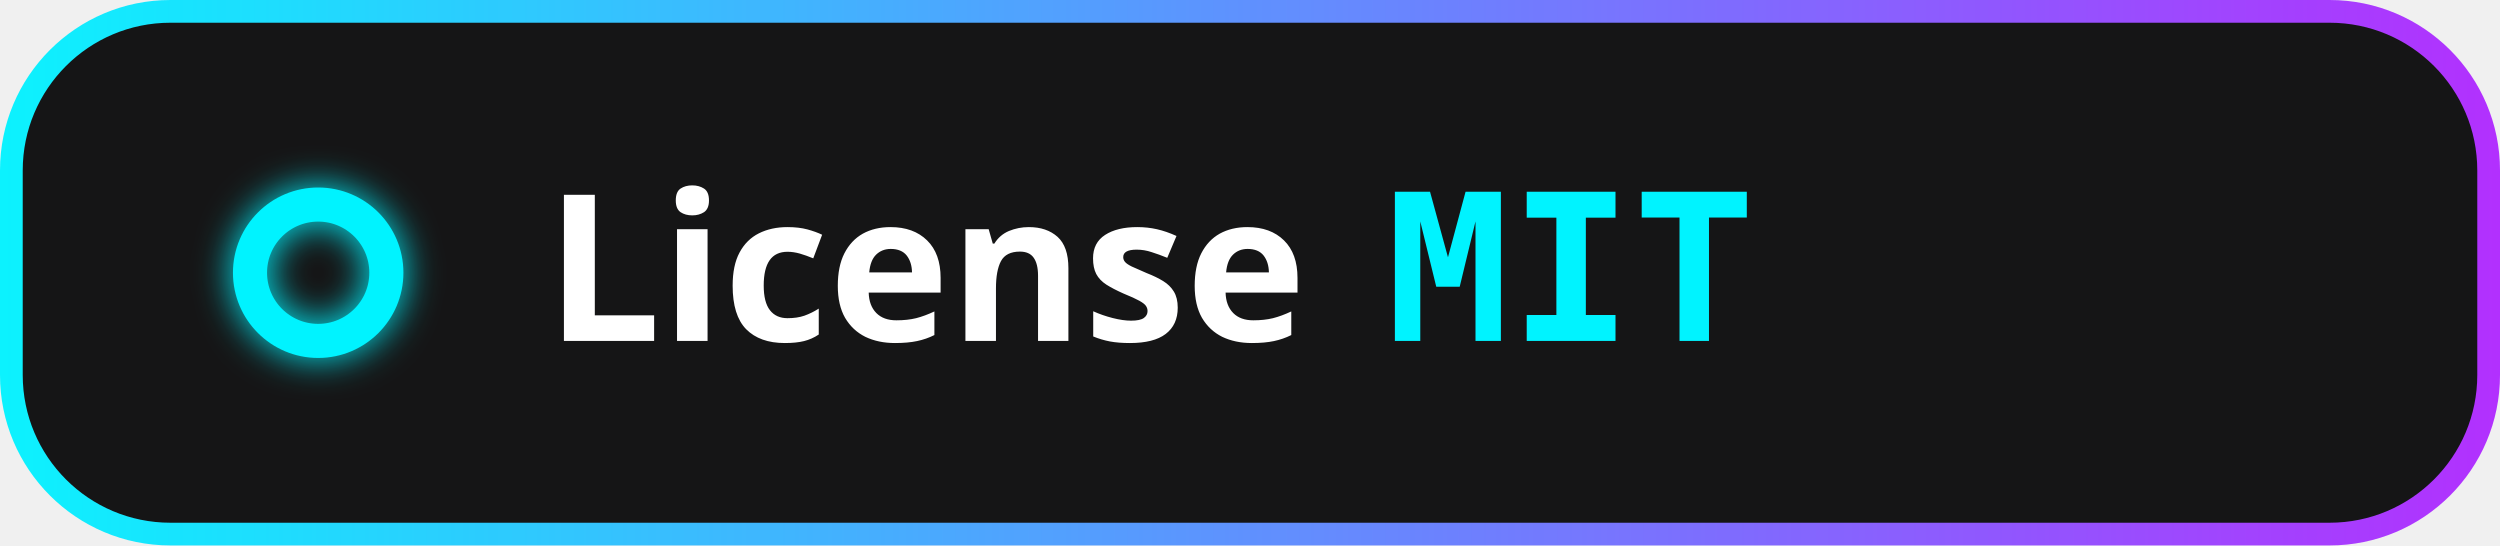
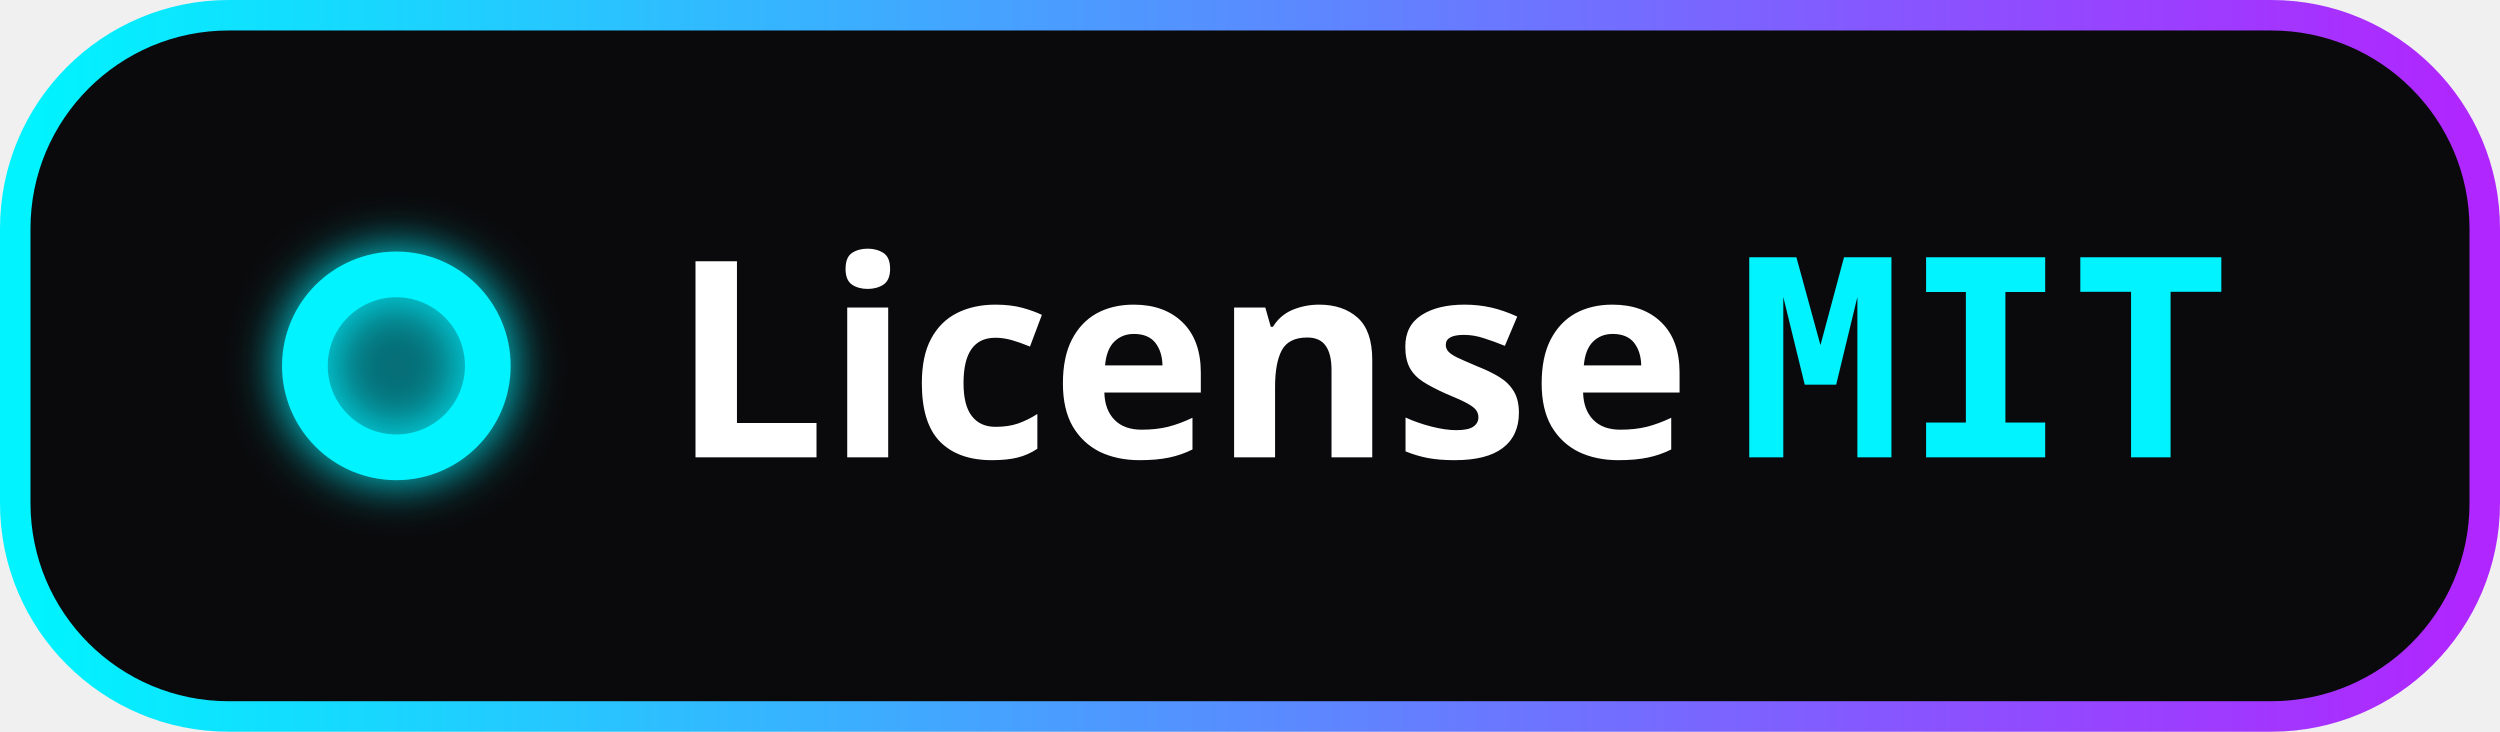
- <svg xmlns="http://www.w3.org/2000/svg" viewBox="0 0 220 48" width="220" height="48" role="img" aria-label="License MIT">
+ <svg xmlns="http://www.w3.org/2000/svg" viewBox="0 0 164 48" width="164" height="48" role="img" aria-label="License MIT">
  <defs>
    <linearGradient id="lg" x1="0" y1="0" x2="1" y2="0">
      <stop offset="0%" stop-color="#00f3ff" />
      <stop offset="100%" stop-color="#b026ff" />
    </linearGradient>
    <filter id="lgw" x="-50%" y="-50%" width="200%" height="200%">
      <feGaussianBlur stdDeviation="1.6" result="b" />
      <feMerge>
        <feMergeNode in="b" />
        <feMergeNode in="SourceGraphic" />
      </feMerge>
    </filter>
  </defs>
-   <rect x="1" y="1" width="218" height="46" rx="14" fill="#0a0a0c" stroke="url(#lg)" stroke-width="2" opacity="0.95" />
+   <rect x="1" y="1" width="162" height="46" rx="14" fill="#0a0a0c" stroke="url(#lg)" stroke-width="2" />
  <g filter="url(#lgw)">
-     <circle cx="28" cy="24" r="6" fill="none" stroke="#00f3ff" stroke-width="3" />
+     <circle cx="26" cy="24" r="6" fill="#00f3ff" stroke="#00f3ff" stroke-width="3" fill-opacity="0.25" />
  </g>
  <g font-family="Segoe UI, system-ui, sans-serif" font-size="18" font-weight="700">
-     <text x="48" y="30" fill="#ffffff">License</text>
-     <text x="122" y="30" fill="#00f3ff" font-family="Consolas, 'Cascadia Mono', monospace">MIT</text>
+     <text x="44" y="30" fill="#ffffff" textLength="62" lengthAdjust="spacingAndGlyphs">License</text>
+     <text x="114" y="30" fill="#00f3ff" font-family="Consolas, 'Cascadia Mono', monospace" textLength="34" lengthAdjust="spacingAndGlyphs">MIT</text>
  </g>
</svg>
